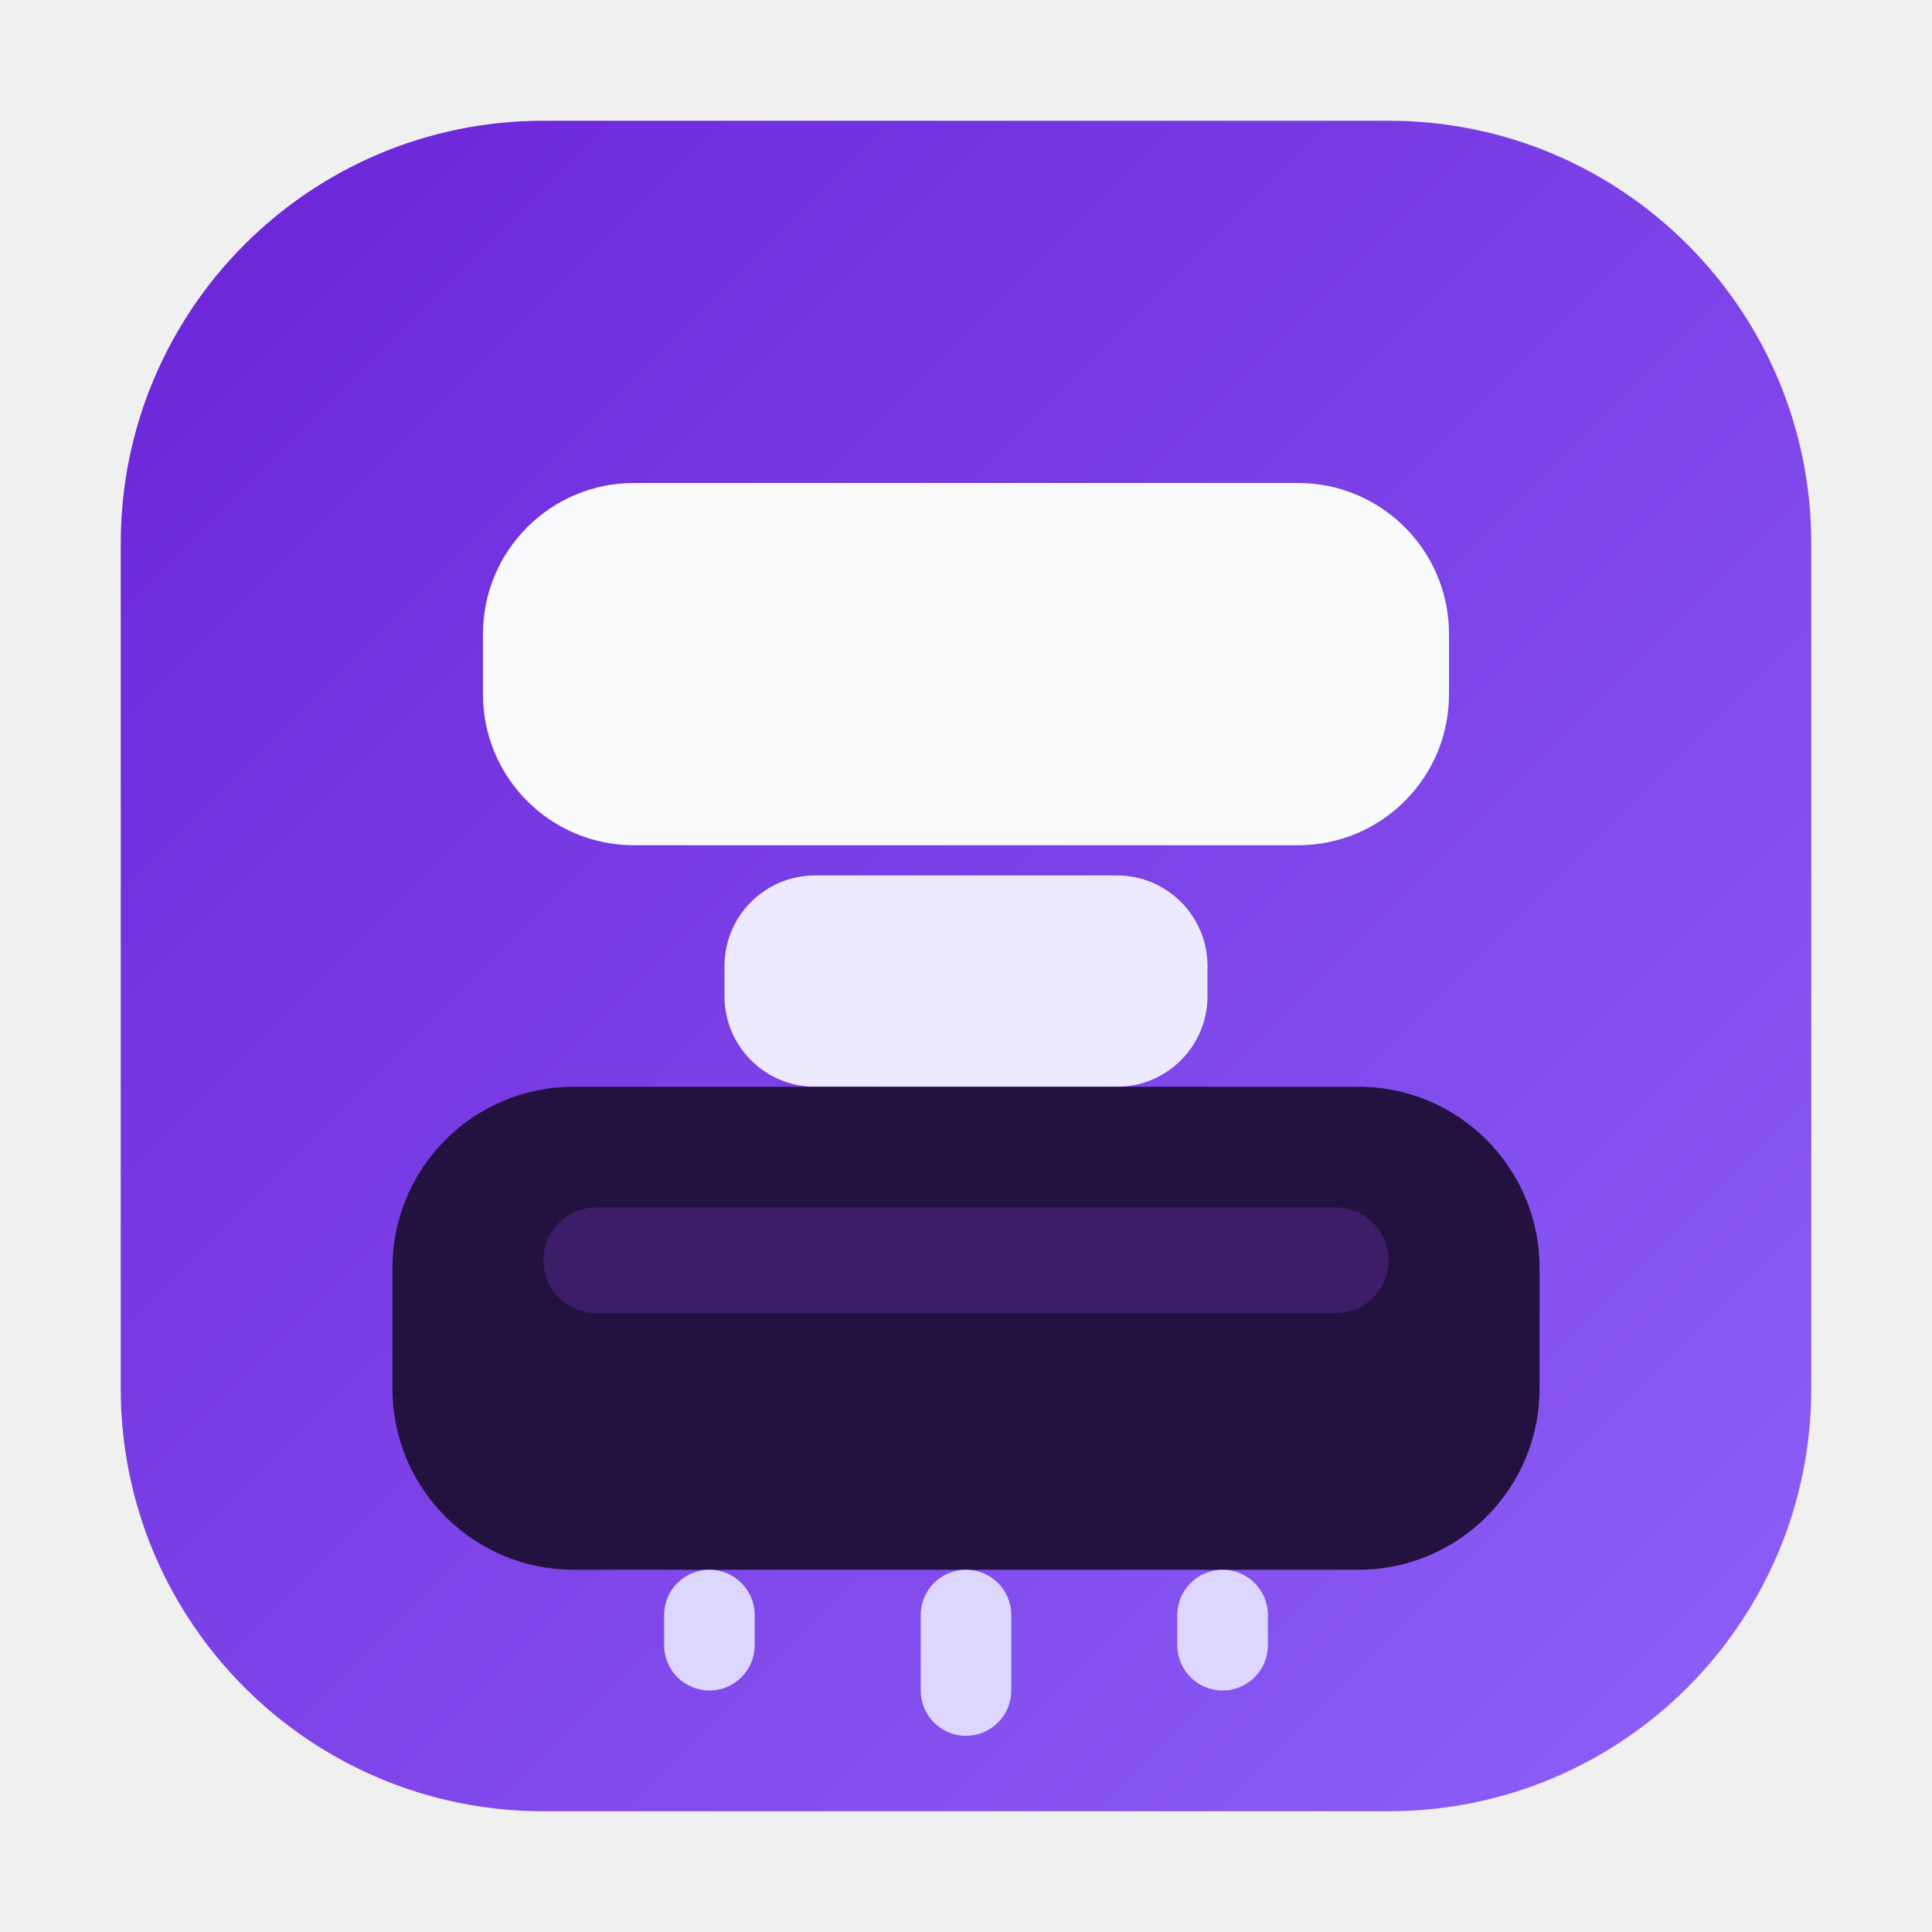
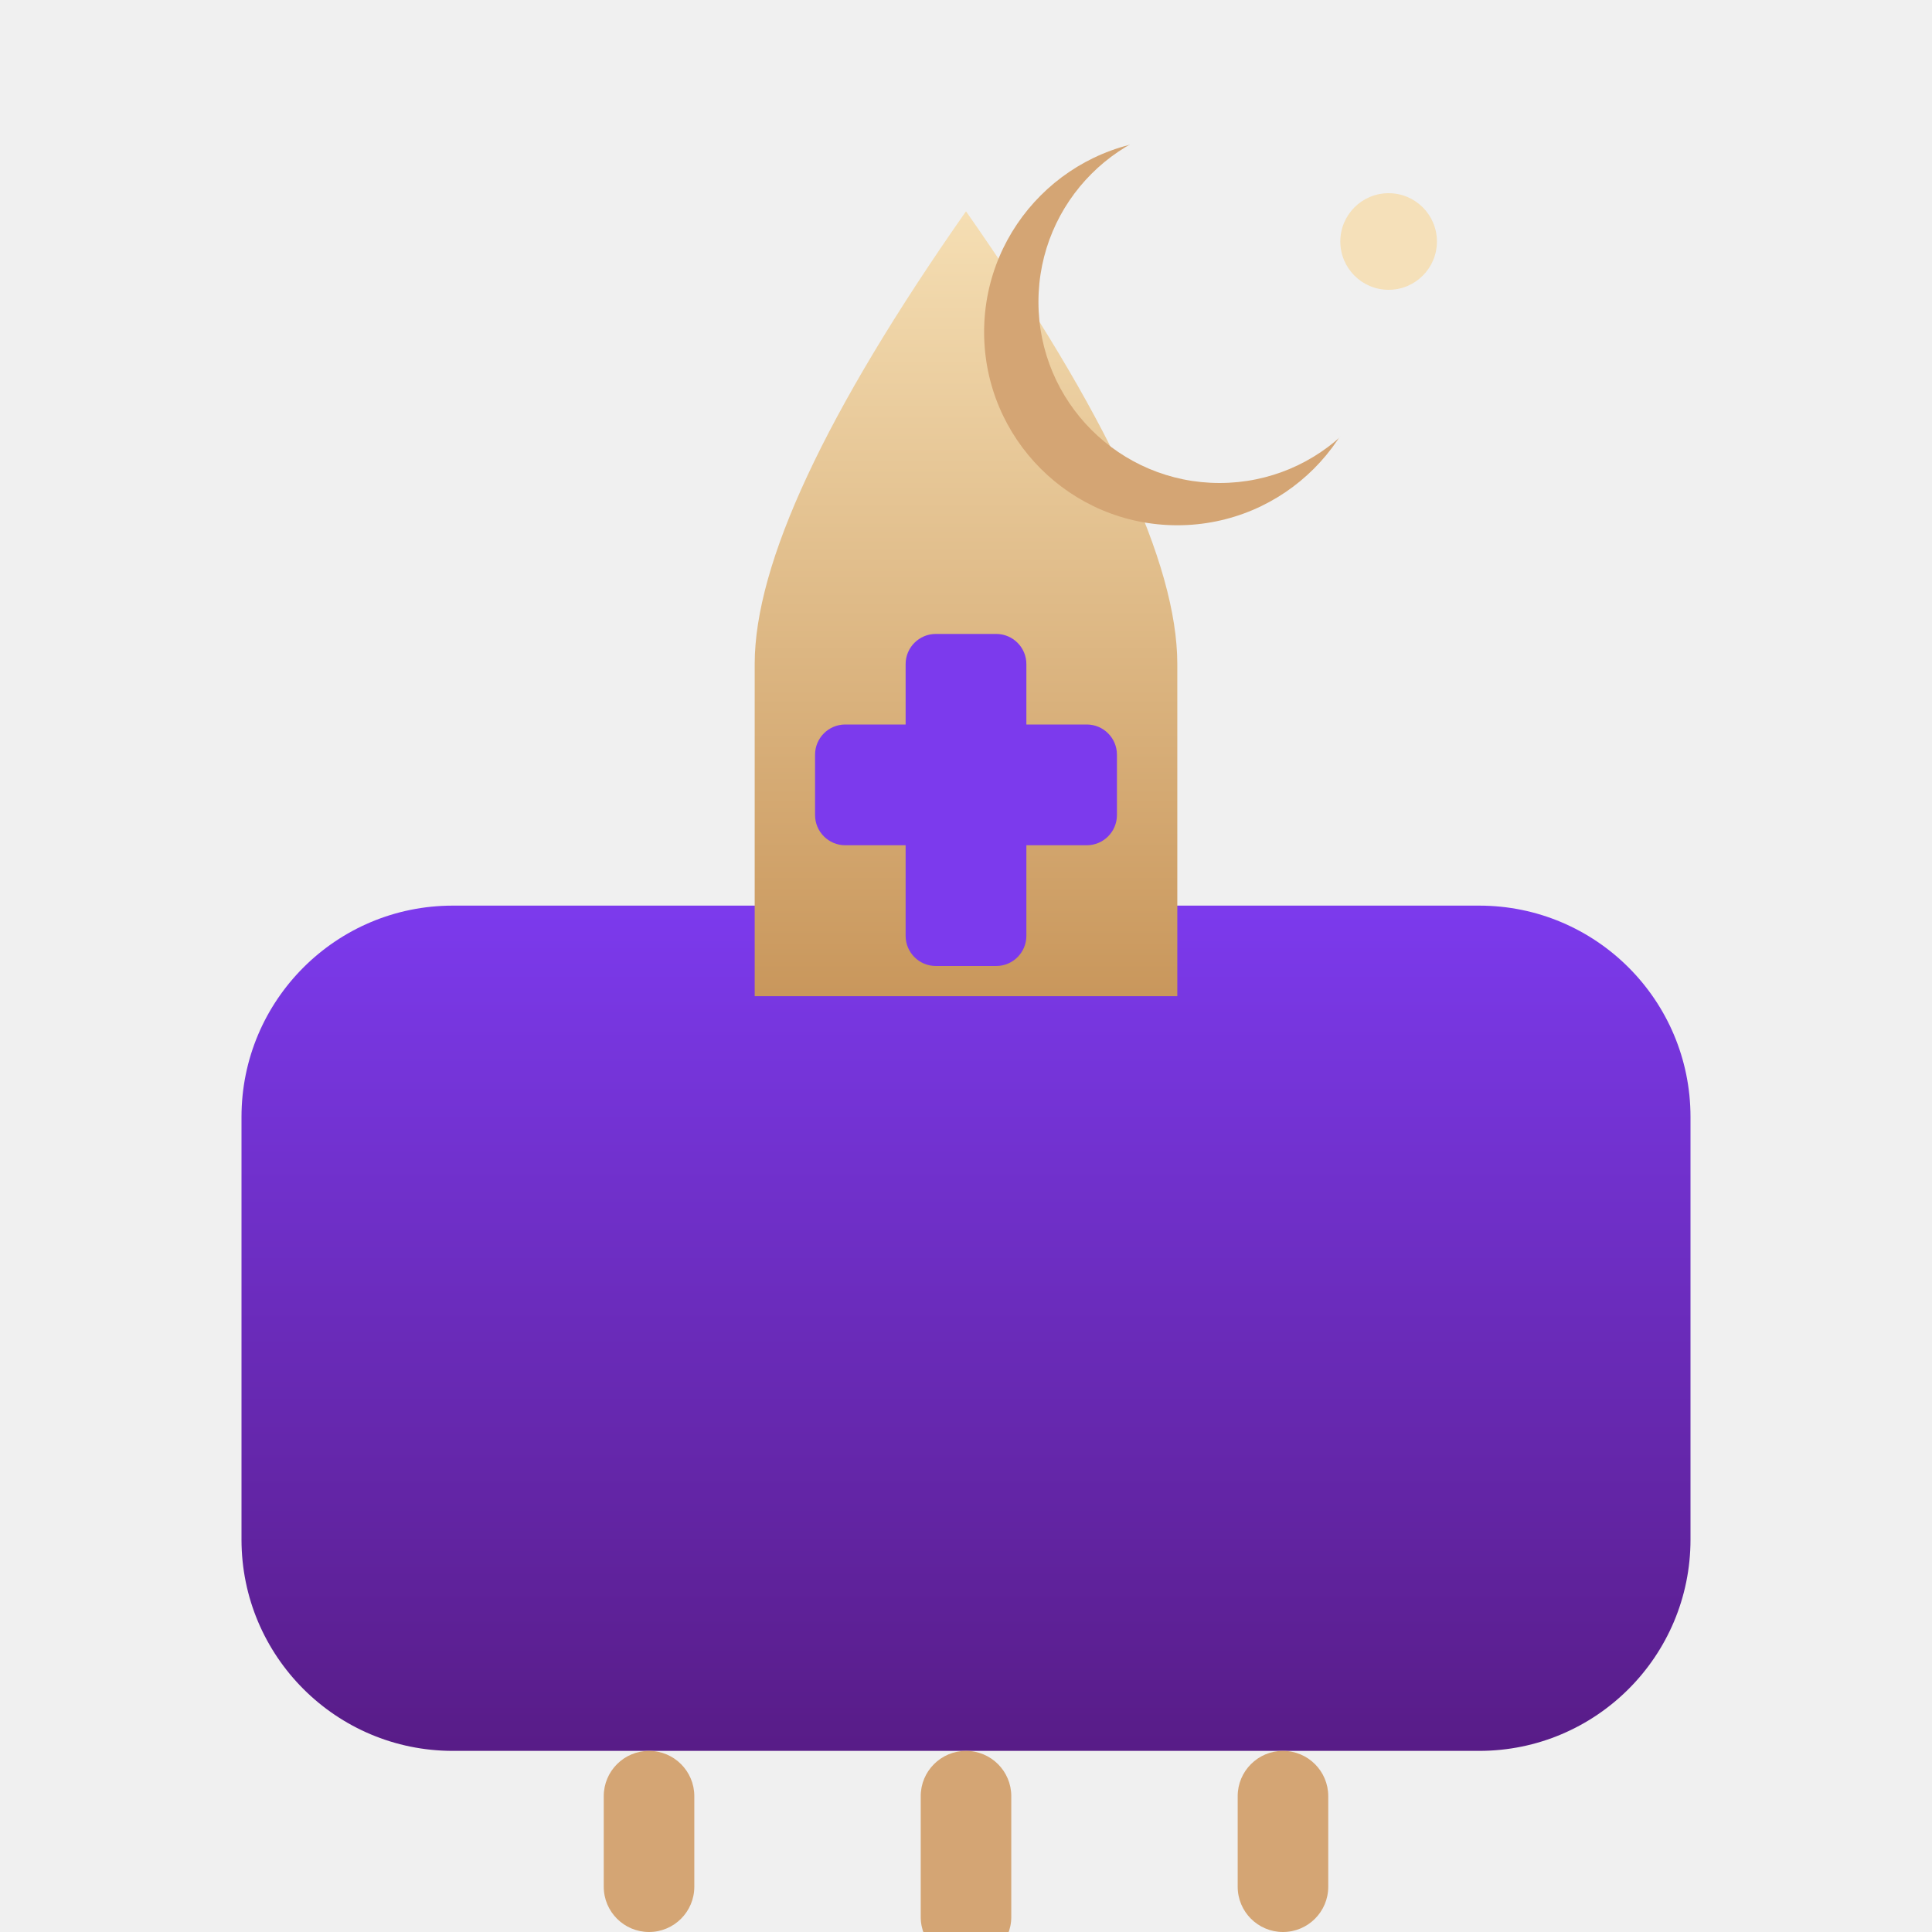
<svg xmlns="http://www.w3.org/2000/svg" viewBox="0 0 32 32" width="32" height="32">
  <defs>
-     <linearGradient id="switchGrad" x1="4" y1="4" x2="28" y2="28" gradientUnits="userSpaceOnUse">
-       <stop stop-color="#6d28d9" />
-       <stop offset="1" stop-color="#8b5cf6" />
+     <linearGradient id="hg" x1="0" y1="0" x2="0" y2="1">
+       <stop offset="0%" stop-color="#7c3aed" />
+       <stop offset="100%" stop-color="#581c87" />
    </linearGradient>
+     <linearGradient id="sg" x1="0" y1="0" x2="0" y2="1">
+       <stop offset="0%" stop-color="#f5deb3" />
+       <stop offset="100%" stop-color="#c9975c" />
+     </linearGradient>
+     <mask id="cm">
+       <rect width="32" height="32" fill="white" />
+       <circle cx="20.2" cy="5" r="3" fill="black" />
+     </mask>
  </defs>
-   <rect x="2" y="2" width="28" height="28" rx="7" fill="url(#switchGrad)" />
-   <rect x="8" y="8" width="16" height="6" rx="2.5" fill="#f8fafc" />
-   <rect x="12" y="14.5" width="8" height="3.5" rx="1.5" fill="#ede9fe" />
-   <rect x="6.5" y="18" width="19" height="8" rx="3" fill="#23123f" />
-   <rect x="9" y="20" width="14" height="1.75" rx="0.875" fill="#3b1d68" />
-   <rect x="11" y="26" width="1.5" height="2" rx="0.75" fill="#ddd6fe" />
-   <rect x="15.25" y="26" width="1.5" height="2.75" rx="0.75" fill="#ddd6fe" />
-   <rect x="19.5" y="26" width="1.5" height="2" rx="0.75" fill="#ddd6fe" />
+   <rect x="4" y="15" width="24" height="14" rx="3.5" fill="url(#hg)" />
+   <path d="M 12.5 16.5 L 12.5 11 Q 12.5 8.5 16 3.5 Q 19.5 8.5 19.5 11 L 19.5 16.5 Z" fill="url(#sg)" />
+   <rect x="15" y="10.5" width="2" height="5.5" rx="0.5" fill="#7c3aed" />
+   <rect x="13.5" y="12" width="5" height="2" rx="0.5" fill="#7c3aed" />
+   <circle cx="19.5" cy="5.5" r="3.2" fill="#d4a574" mask="url(#cm)" />
+   <circle cx="23" cy="4" r="0.8" fill="#f5deb3" opacity="0.9" />
+   <rect x="10" y="29" width="1.5" height="3" rx="0.75" fill="#d4a574" />
+   <rect x="15.25" y="29" width="1.5" height="3.5" rx="0.75" fill="#d4a574" />
+   <rect x="20.5" y="29" width="1.5" height="3" rx="0.75" fill="#d4a574" />
</svg>
